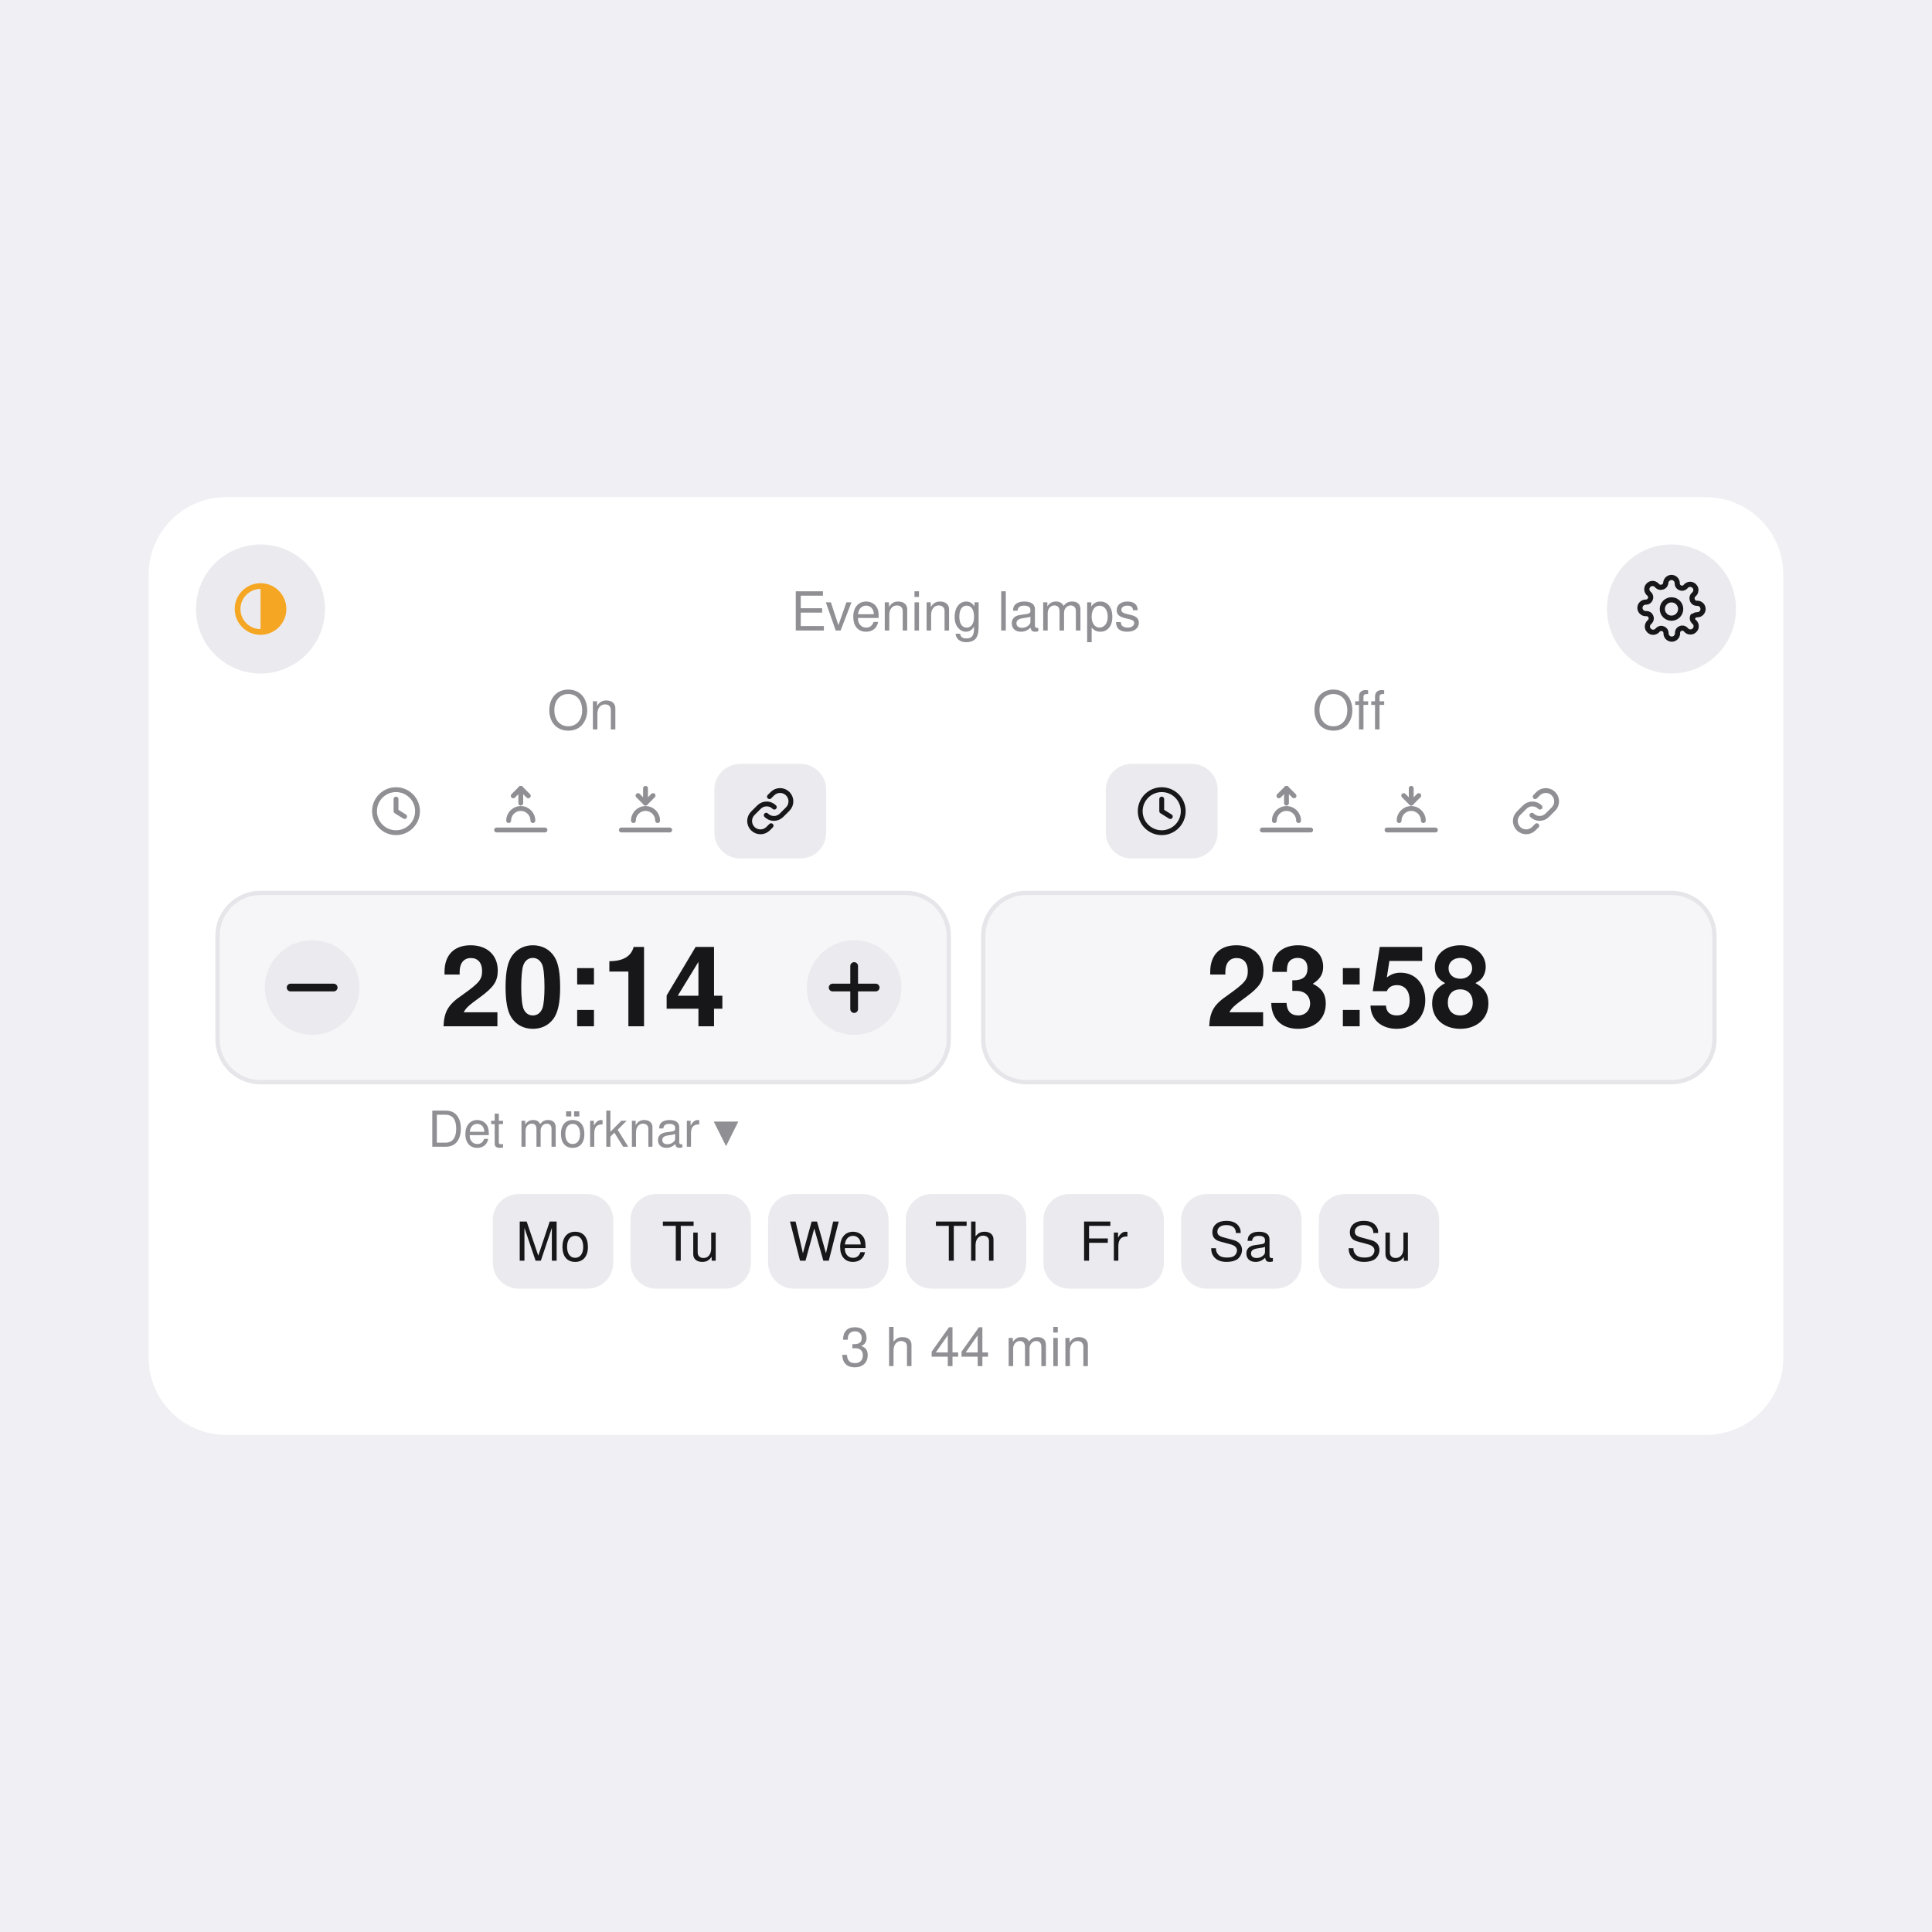
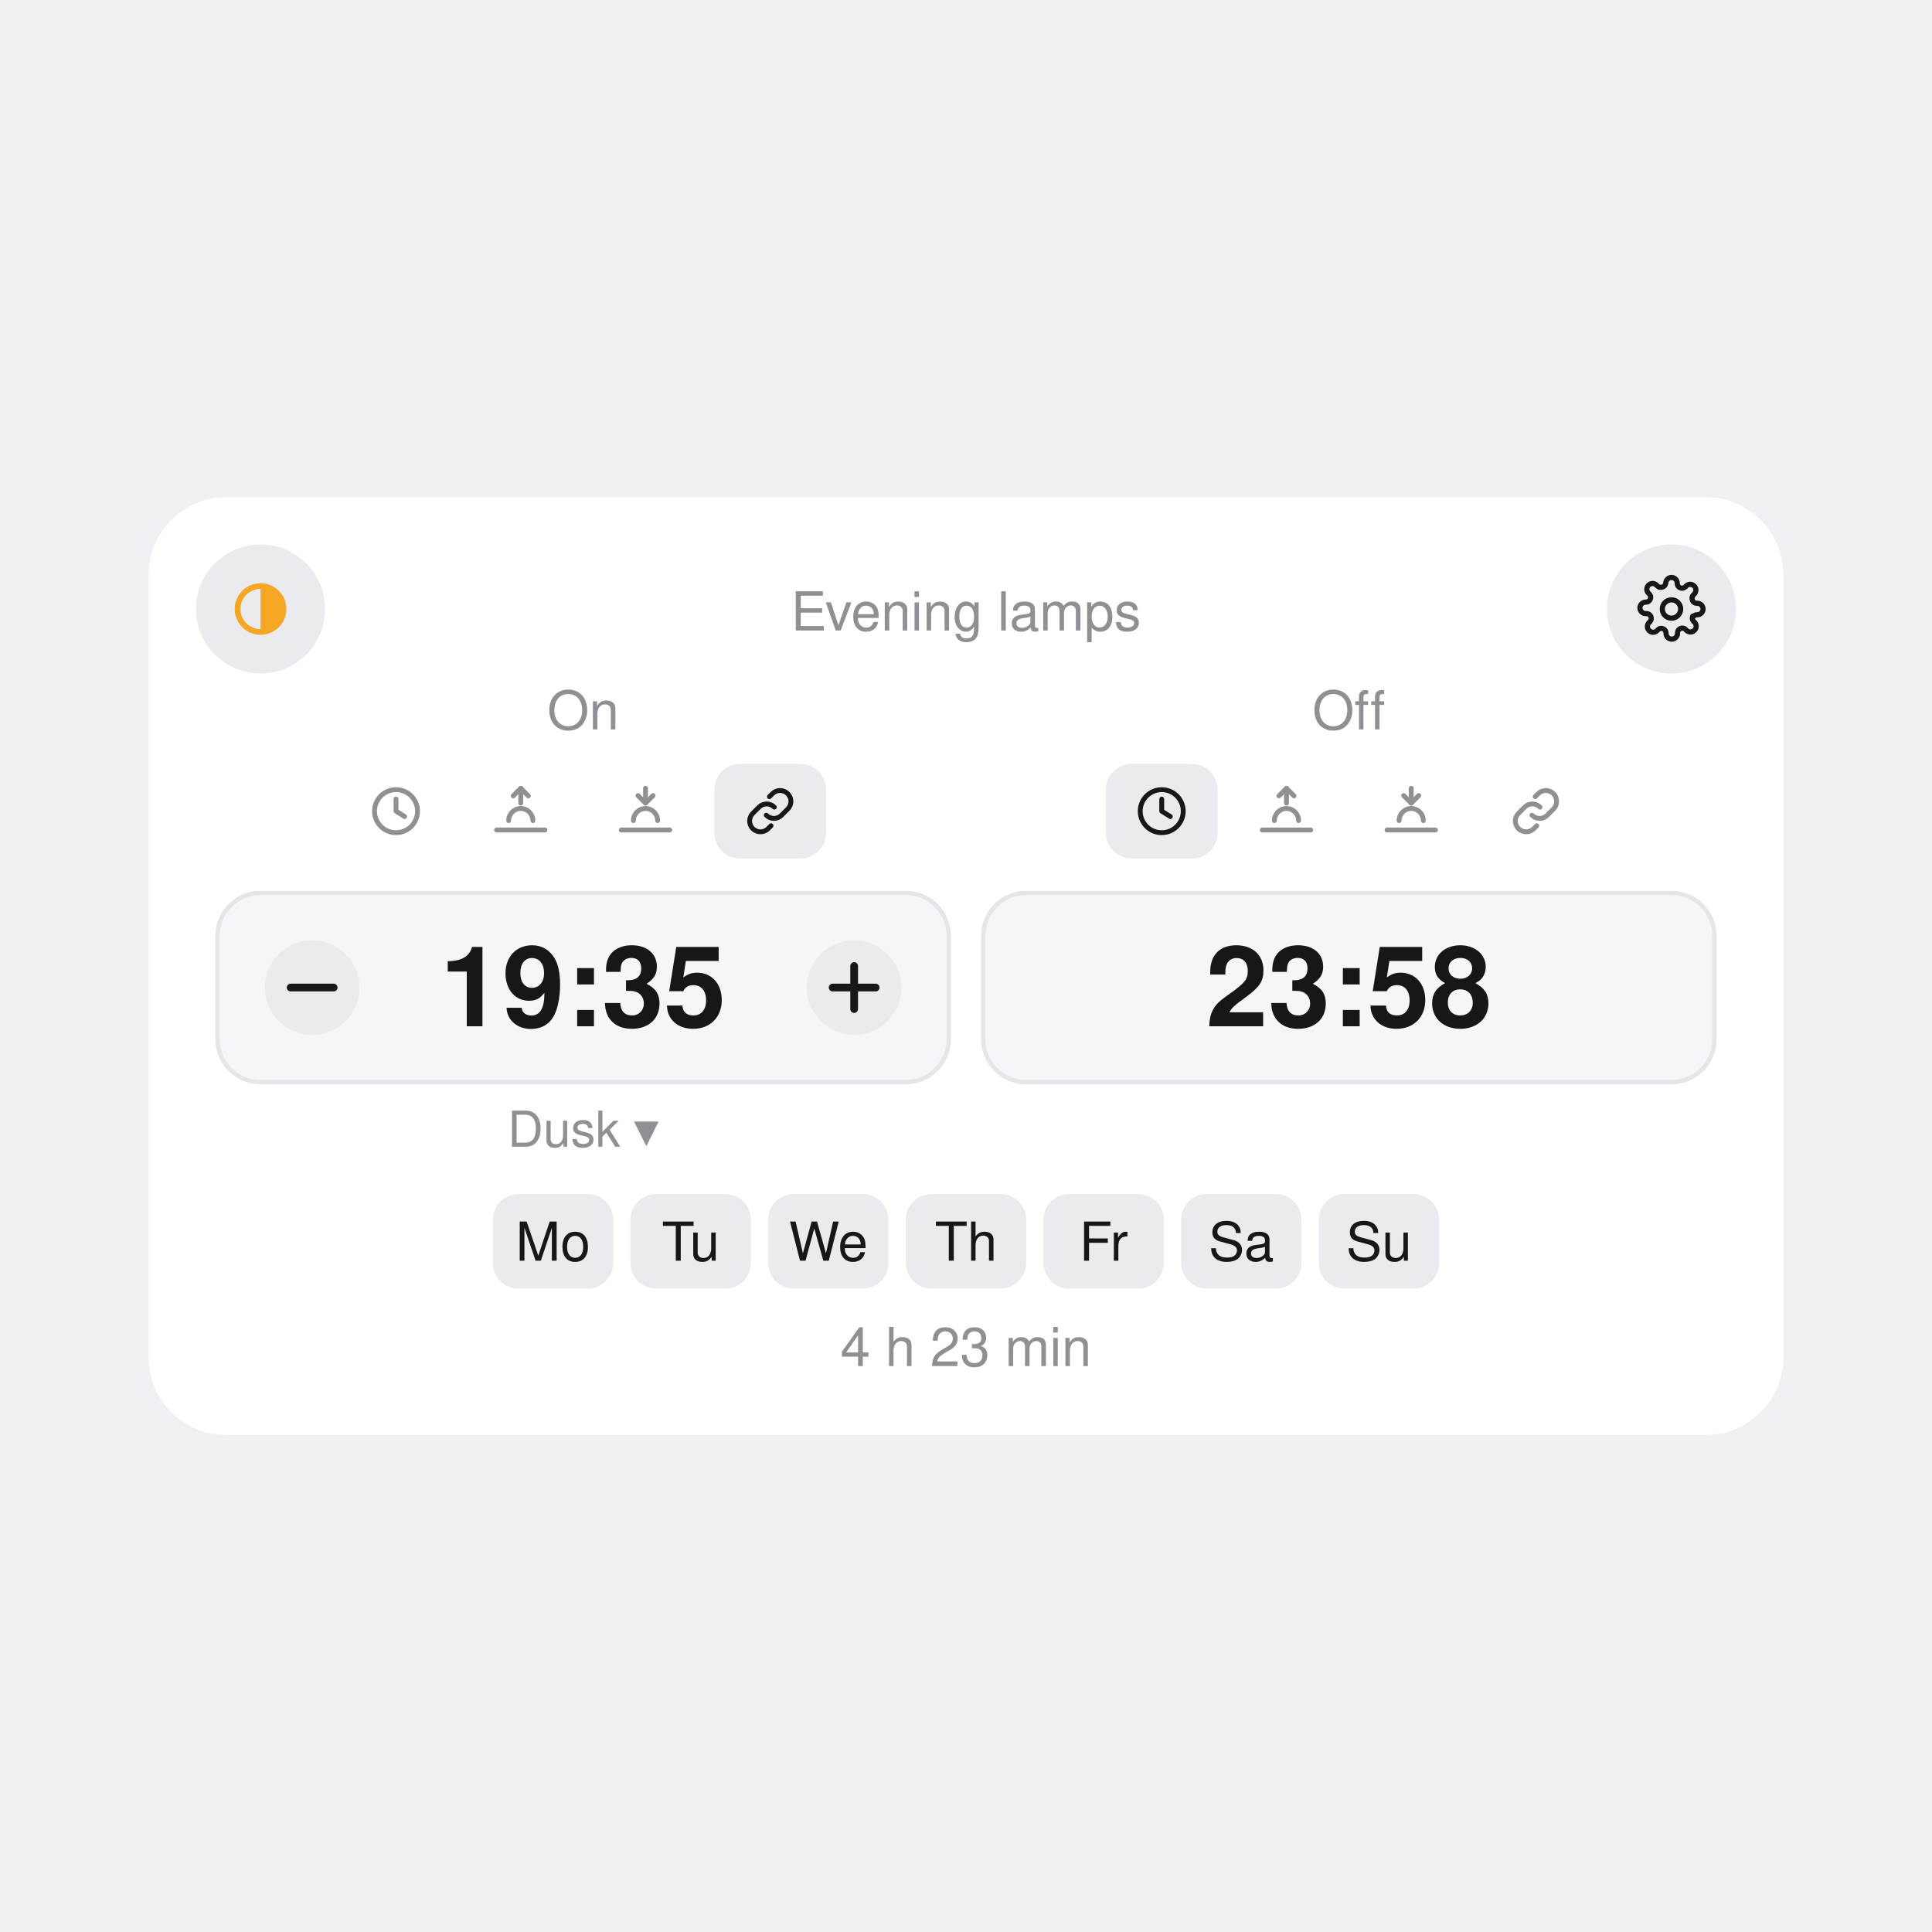
<svg xmlns="http://www.w3.org/2000/svg" viewBox="0 0 1024 1024">
  <rect width="1024" height="1024" fill="#EFEFF4" />
  <g transform="translate(78.8 263.5) scale(2.28)">
    <rect x="0" y="0" width="380" height="218" rx="18" fill="#FFFFFF" />
    <circle cx="26" cy="26" r="15" fill="#EBEBEF" />
    <g transform="translate(18 18) scale(0.667)">
      <circle cx="12" cy="12" r="8" fill="none" stroke="#F5A623" stroke-width="2" />
      <path d="M12 4.5a7.5 7.5 0 0 1 0 15z" fill="#F5A623" />
    </g>
    <circle cx="354" cy="26" r="15" fill="#EBEBEF" />
    <g fill="none" stroke="#17171A" stroke-width="1.8" stroke-linecap="round" stroke-linejoin="round" transform="translate(346 18) scale(0.667)">
      <circle cx="12" cy="12" r="3.2" />
      <path d="M19.4 14.5a1.6 1.6 0 0 0 .3 1.8l.1.1a2 2 0 1 1-2.8 2.8l-.1-.1a1.6 1.6 0 0 0-1.8-.3 1.6 1.6 0 0 0-1 1.5v.2a2 2 0 1 1-4 0v-.1a1.6 1.6 0 0 0-1-1.5 1.6 1.6 0 0 0-1.8.3l-.1.1a2 2 0 1 1-2.8-2.8l.1-.1a1.6 1.6 0 0 0 .3-1.8 1.6 1.6 0 0 0-1.5-1H3a2 2 0 1 1 0-4h.1a1.6 1.6 0 0 0 1.5-1 1.6 1.6 0 0 0-.3-1.8l-.1-.1a2 2 0 1 1 2.8-2.8l.1.1a1.6 1.6 0 0 0 1.8.3H9a1.6 1.6 0 0 0 1-1.5V3a2 2 0 1 1 4 0v.1a1.6 1.6 0 0 0 1 1.5 1.6 1.6 0 0 0 1.8-.3l.1-.1a2 2 0 1 1 2.8 2.8l-.1.1a1.6 1.6 0 0 0-.3 1.8V9a1.6 1.6 0 0 0 1.5 1h.2a2 2 0 1 1 0 4h-.1a1.6 1.6 0 0 0-1.5 1z" />
    </g>
    <text x="190" y="31" font-family="Helvetica, Arial, sans-serif" font-size="12.5" fill="#8F8F94" text-anchor="middle">Evening lamps</text>
    <text x="101" y="54" font-family="Helvetica, Arial, sans-serif" font-size="12.5" fill="#8F8F94" text-anchor="middle">On</text>
    <g fill="none" stroke="#8F8F94" stroke-width="1.8" stroke-linecap="round" stroke-linejoin="round" transform="translate(50 65.5) scale(0.625)">
      <circle cx="12" cy="12" r="8" />
      <path d="M12 7.5V12l3.2 2" />
    </g>
    <g fill="none" stroke="#8F8F94" stroke-width="1.8" stroke-linecap="round" stroke-linejoin="round" transform="translate(79 65.5) scale(0.625)">
      <path d="M3 19h18" />
      <path d="M7.5 15.5a4.5 4.5 0 0 1 9 0" />
      <path d="M12 3.5v5.5" />
      <path d="m9.2 6.3 2.8-2.8 2.8 2.8" />
    </g>
    <g fill="none" stroke="#8F8F94" stroke-width="1.8" stroke-linecap="round" stroke-linejoin="round" transform="translate(108 65.5) scale(0.625)">
      <path d="M3 19h18" />
      <path d="M7.5 15.5a4.5 4.5 0 0 1 9 0" />
      <path d="M12 3.5v5.5" />
      <path d="m9.2 6.2 2.8 2.8 2.8-2.8" />
    </g>
    <rect x="131.5" y="62" width="26" height="22" rx="6" fill="#EBEBEF" />
    <g fill="none" stroke="#17171A" stroke-width="1.8" stroke-linecap="round" stroke-linejoin="round" transform="translate(137 65.5) scale(0.625)">
      <path d="M10.5 13.5a4 4 0 0 0 5.7 0l2.3-2.3a4 4 0 0 0-5.7-5.7l-1.1 1.1" />
      <path d="M13.5 10.5a4 4 0 0 0-5.7 0l-2.3 2.3a4 4 0 0 0 5.7 5.7l1.1-1.1" />
    </g>
    <rect x="16" y="92" width="170" height="44" rx="10" fill="#F6F6F8" stroke="#E6E6EA" />
    <circle cx="38" cy="114" r="11" fill="#EBEBEF" />
    <g stroke="#17171A" stroke-width="1.8" stroke-linecap="round">
      <path d="M33 114h10" />
    </g>
-     <text x="101" y="123" font-family="Helvetica, Arial, sans-serif" font-size="26" font-weight="700" fill="#17171A" text-anchor="middle">20:14</text>
+     <text x="101" y="123" font-family="Helvetica, Arial, sans-serif" font-size="26" font-weight="700" fill="#17171A" text-anchor="middle">19:35</text>
    <circle cx="164" cy="114" r="11" fill="#EBEBEF" />
    <g stroke="#17171A" stroke-width="1.8" stroke-linecap="round">
      <path d="M159 114h10" />
      <path d="M164 109v10" />
    </g>
-     <text x="101" y="151" font-family="Helvetica, Arial, sans-serif" font-size="11.5" fill="#8F8F94" text-anchor="middle">Det mörknar ▾</text>
+     <text x="101" y="151" font-family="Helvetica, Arial, sans-serif" font-size="11.5" fill="#8F8F94" text-anchor="middle">Dusk ▾</text>
    <text x="279" y="54" font-family="Helvetica, Arial, sans-serif" font-size="12.5" fill="#8F8F94" text-anchor="middle">Off</text>
    <rect x="222.5" y="62" width="26" height="22" rx="6" fill="#EBEBEF" />
    <g fill="none" stroke="#17171A" stroke-width="1.8" stroke-linecap="round" stroke-linejoin="round" transform="translate(228 65.5) scale(0.625)">
      <circle cx="12" cy="12" r="8" />
      <path d="M12 7.5V12l3.2 2" />
    </g>
    <g fill="none" stroke="#8F8F94" stroke-width="1.8" stroke-linecap="round" stroke-linejoin="round" transform="translate(257 65.5) scale(0.625)">
      <path d="M3 19h18" />
      <path d="M7.5 15.5a4.5 4.5 0 0 1 9 0" />
      <path d="M12 3.5v5.5" />
      <path d="m9.2 6.3 2.8-2.8 2.8 2.8" />
    </g>
    <g fill="none" stroke="#8F8F94" stroke-width="1.8" stroke-linecap="round" stroke-linejoin="round" transform="translate(286 65.5) scale(0.625)">
      <path d="M3 19h18" />
      <path d="M7.5 15.5a4.5 4.5 0 0 1 9 0" />
      <path d="M12 3.5v5.5" />
      <path d="m9.2 6.2 2.8 2.8 2.8-2.8" />
    </g>
    <g fill="none" stroke="#8F8F94" stroke-width="1.8" stroke-linecap="round" stroke-linejoin="round" transform="translate(315 65.5) scale(0.625)">
      <path d="M10.5 13.5a4 4 0 0 0 5.7 0l2.3-2.3a4 4 0 0 0-5.7-5.7l-1.1 1.1" />
      <path d="M13.5 10.5a4 4 0 0 0-5.7 0l-2.3 2.3a4 4 0 0 0 5.7 5.7l1.1-1.1" />
    </g>
    <rect x="194" y="92" width="170" height="44" rx="10" fill="#F6F6F8" stroke="#E6E6EA" />
    <text x="279" y="123" font-family="Helvetica, Arial, sans-serif" font-size="26" font-weight="700" fill="#17171A" text-anchor="middle">23:58</text>
    <rect x="80" y="162" width="28" height="22" rx="6" fill="#EBEBEF" />
    <text x="94.0" y="177.5" font-family="Helvetica, Arial, sans-serif" font-size="12.5" fill="#17171A" text-anchor="middle">Mo</text>
    <rect x="112" y="162" width="28" height="22" rx="6" fill="#EBEBEF" />
    <text x="126.0" y="177.5" font-family="Helvetica, Arial, sans-serif" font-size="12.5" fill="#17171A" text-anchor="middle">Tu</text>
    <rect x="144" y="162" width="28" height="22" rx="6" fill="#EBEBEF" />
    <text x="158.0" y="177.5" font-family="Helvetica, Arial, sans-serif" font-size="12.5" fill="#17171A" text-anchor="middle">We</text>
    <rect x="176" y="162" width="28" height="22" rx="6" fill="#EBEBEF" />
    <text x="190.0" y="177.5" font-family="Helvetica, Arial, sans-serif" font-size="12.5" fill="#17171A" text-anchor="middle">Th</text>
    <rect x="208" y="162" width="28" height="22" rx="6" fill="#EBEBEF" />
    <text x="222.0" y="177.5" font-family="Helvetica, Arial, sans-serif" font-size="12.5" fill="#17171A" text-anchor="middle">Fr</text>
    <rect x="240" y="162" width="28" height="22" rx="6" fill="#EBEBEF" />
    <text x="254.0" y="177.5" font-family="Helvetica, Arial, sans-serif" font-size="12.5" fill="#17171A" text-anchor="middle">Sa</text>
    <rect x="272" y="162" width="28" height="22" rx="6" fill="#EBEBEF" />
    <text x="286.0" y="177.5" font-family="Helvetica, Arial, sans-serif" font-size="12.5" fill="#17171A" text-anchor="middle">Su</text>
-     <text x="190" y="202" font-family="Helvetica, Arial, sans-serif" font-size="12.5" fill="#8F8F94" text-anchor="middle">3 h 44 min</text>
+     <text x="190" y="202" font-family="Helvetica, Arial, sans-serif" font-size="12.5" fill="#8F8F94" text-anchor="middle">4 h 23 min</text>
  </g>
</svg>
